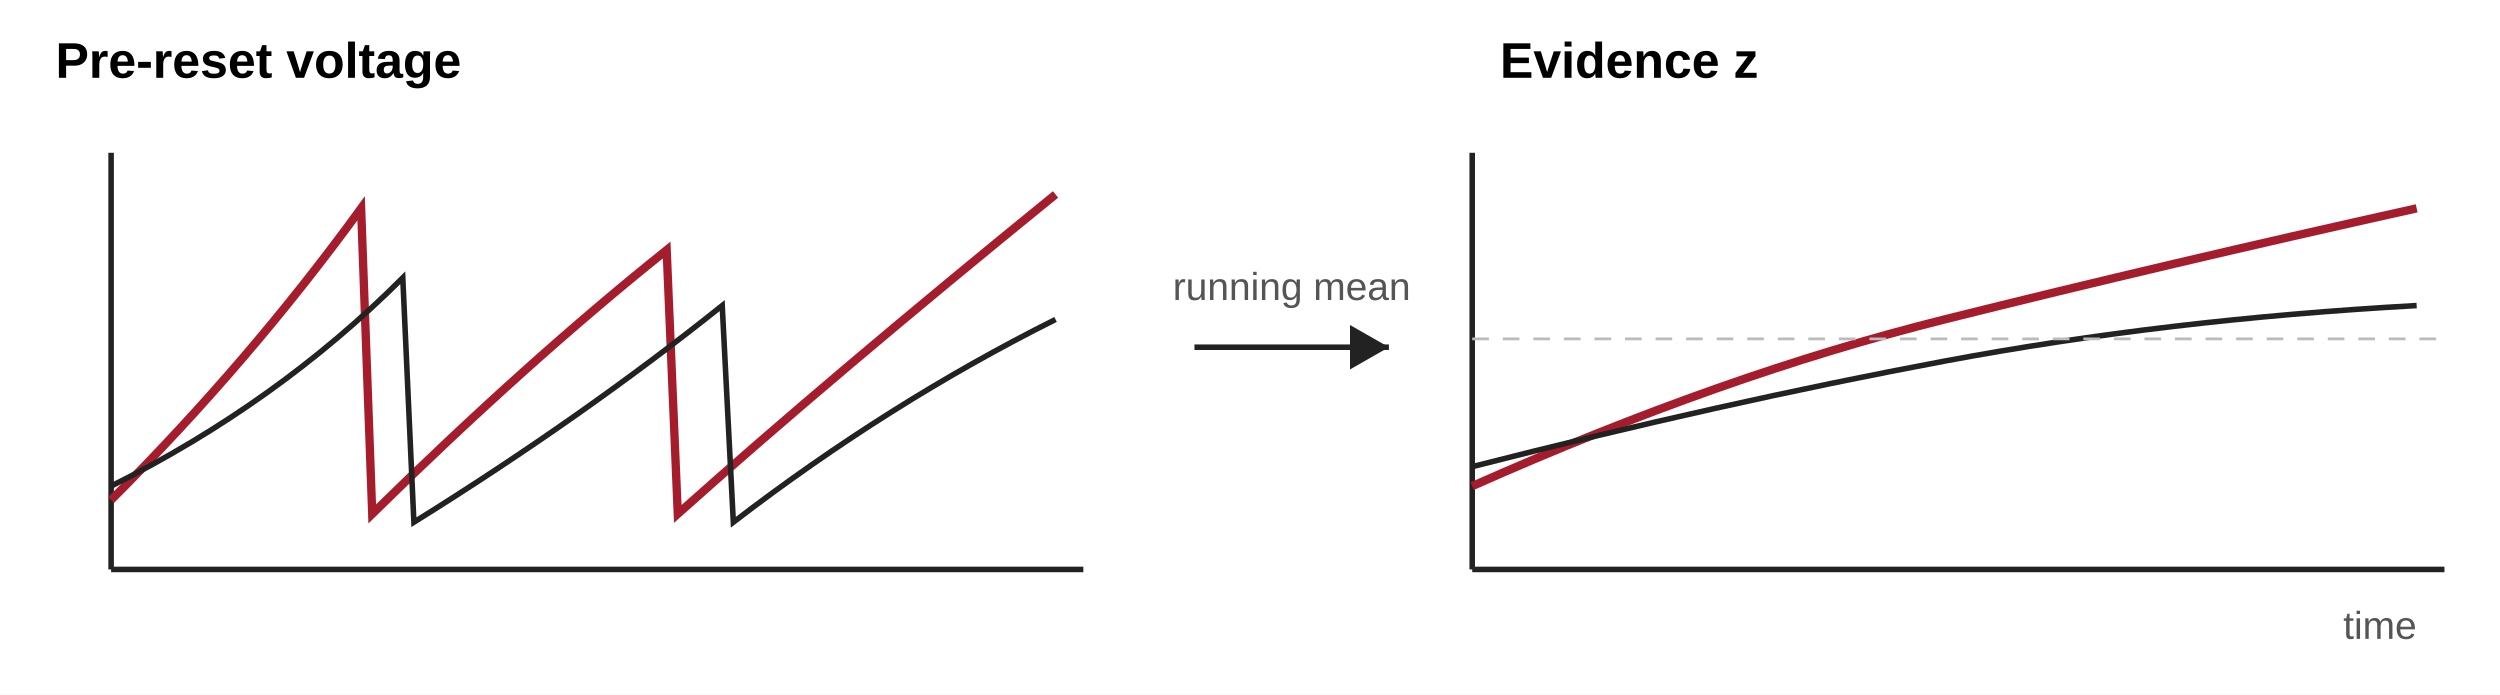
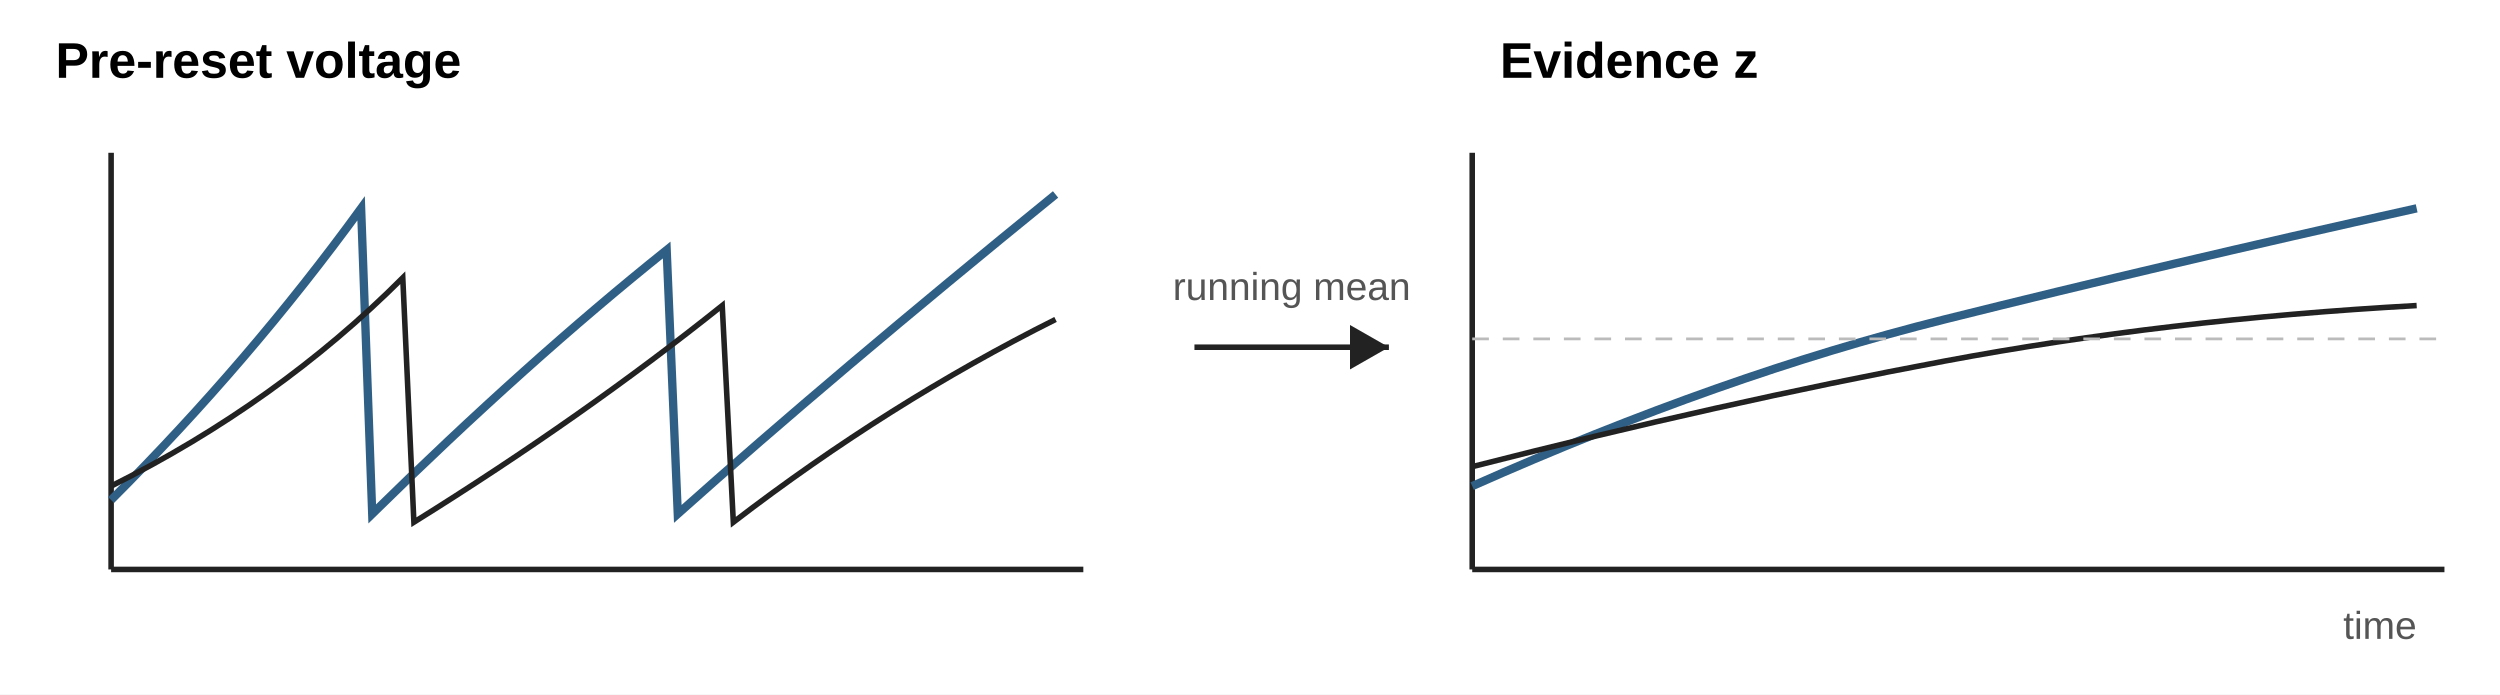
<svg xmlns="http://www.w3.org/2000/svg" width="900" height="250" viewBox="0 0 900 250">
-   <style>.a{stroke:#222;stroke-width:2;fill:none}.r{stroke:#a51d2d;stroke-width:3;fill:none}.x{stroke:#bbb;stroke-dasharray:6 5}.h{font:600 18px Arial}.t{font:14px Arial;fill:#555}</style>
+   <style>.a{stroke:#222;stroke-width:2;fill:none}.r{stroke:#2f5f85;stroke-width:3;fill:none}.x{stroke:#bbb;stroke-dasharray:6 5}.h{font:600 18px Arial}.t{font:14px Arial;fill:#555}</style>
  <rect width="900" height="250" fill="white" />
  <text x="20" y="28" class="h">Pre-reset voltage</text>
  <path d="M40 205V55M40 205H390" class="a" />
  <path d="M40 180Q90 130 130 75L134 185Q190 130 240 90L244 185Q300 135 380 70" class="r" />
  <path d="M40 175Q100 145 145 100L149 188Q210 150 260 110L264 188Q320 145 380 115" class="a" />
  <path d="M430 125H500" class="a" />
  <path d="M500 125l-14-8v16z" fill="#222" />
  <text x="465" y="108" text-anchor="middle" class="t">running mean</text>
  <text x="540" y="28" class="h">Evidence z</text>
  <path d="M530 205V55M530 205H880" class="a" />
  <path d="M530 175Q620 135 700 115T870 75" class="r" />
  <path d="M530 168Q620 145 700 130T870 110" class="a" />
  <path d="M530 122H880" class="x" />
  <text x="870" y="230" text-anchor="end" class="t">time</text>
</svg>
